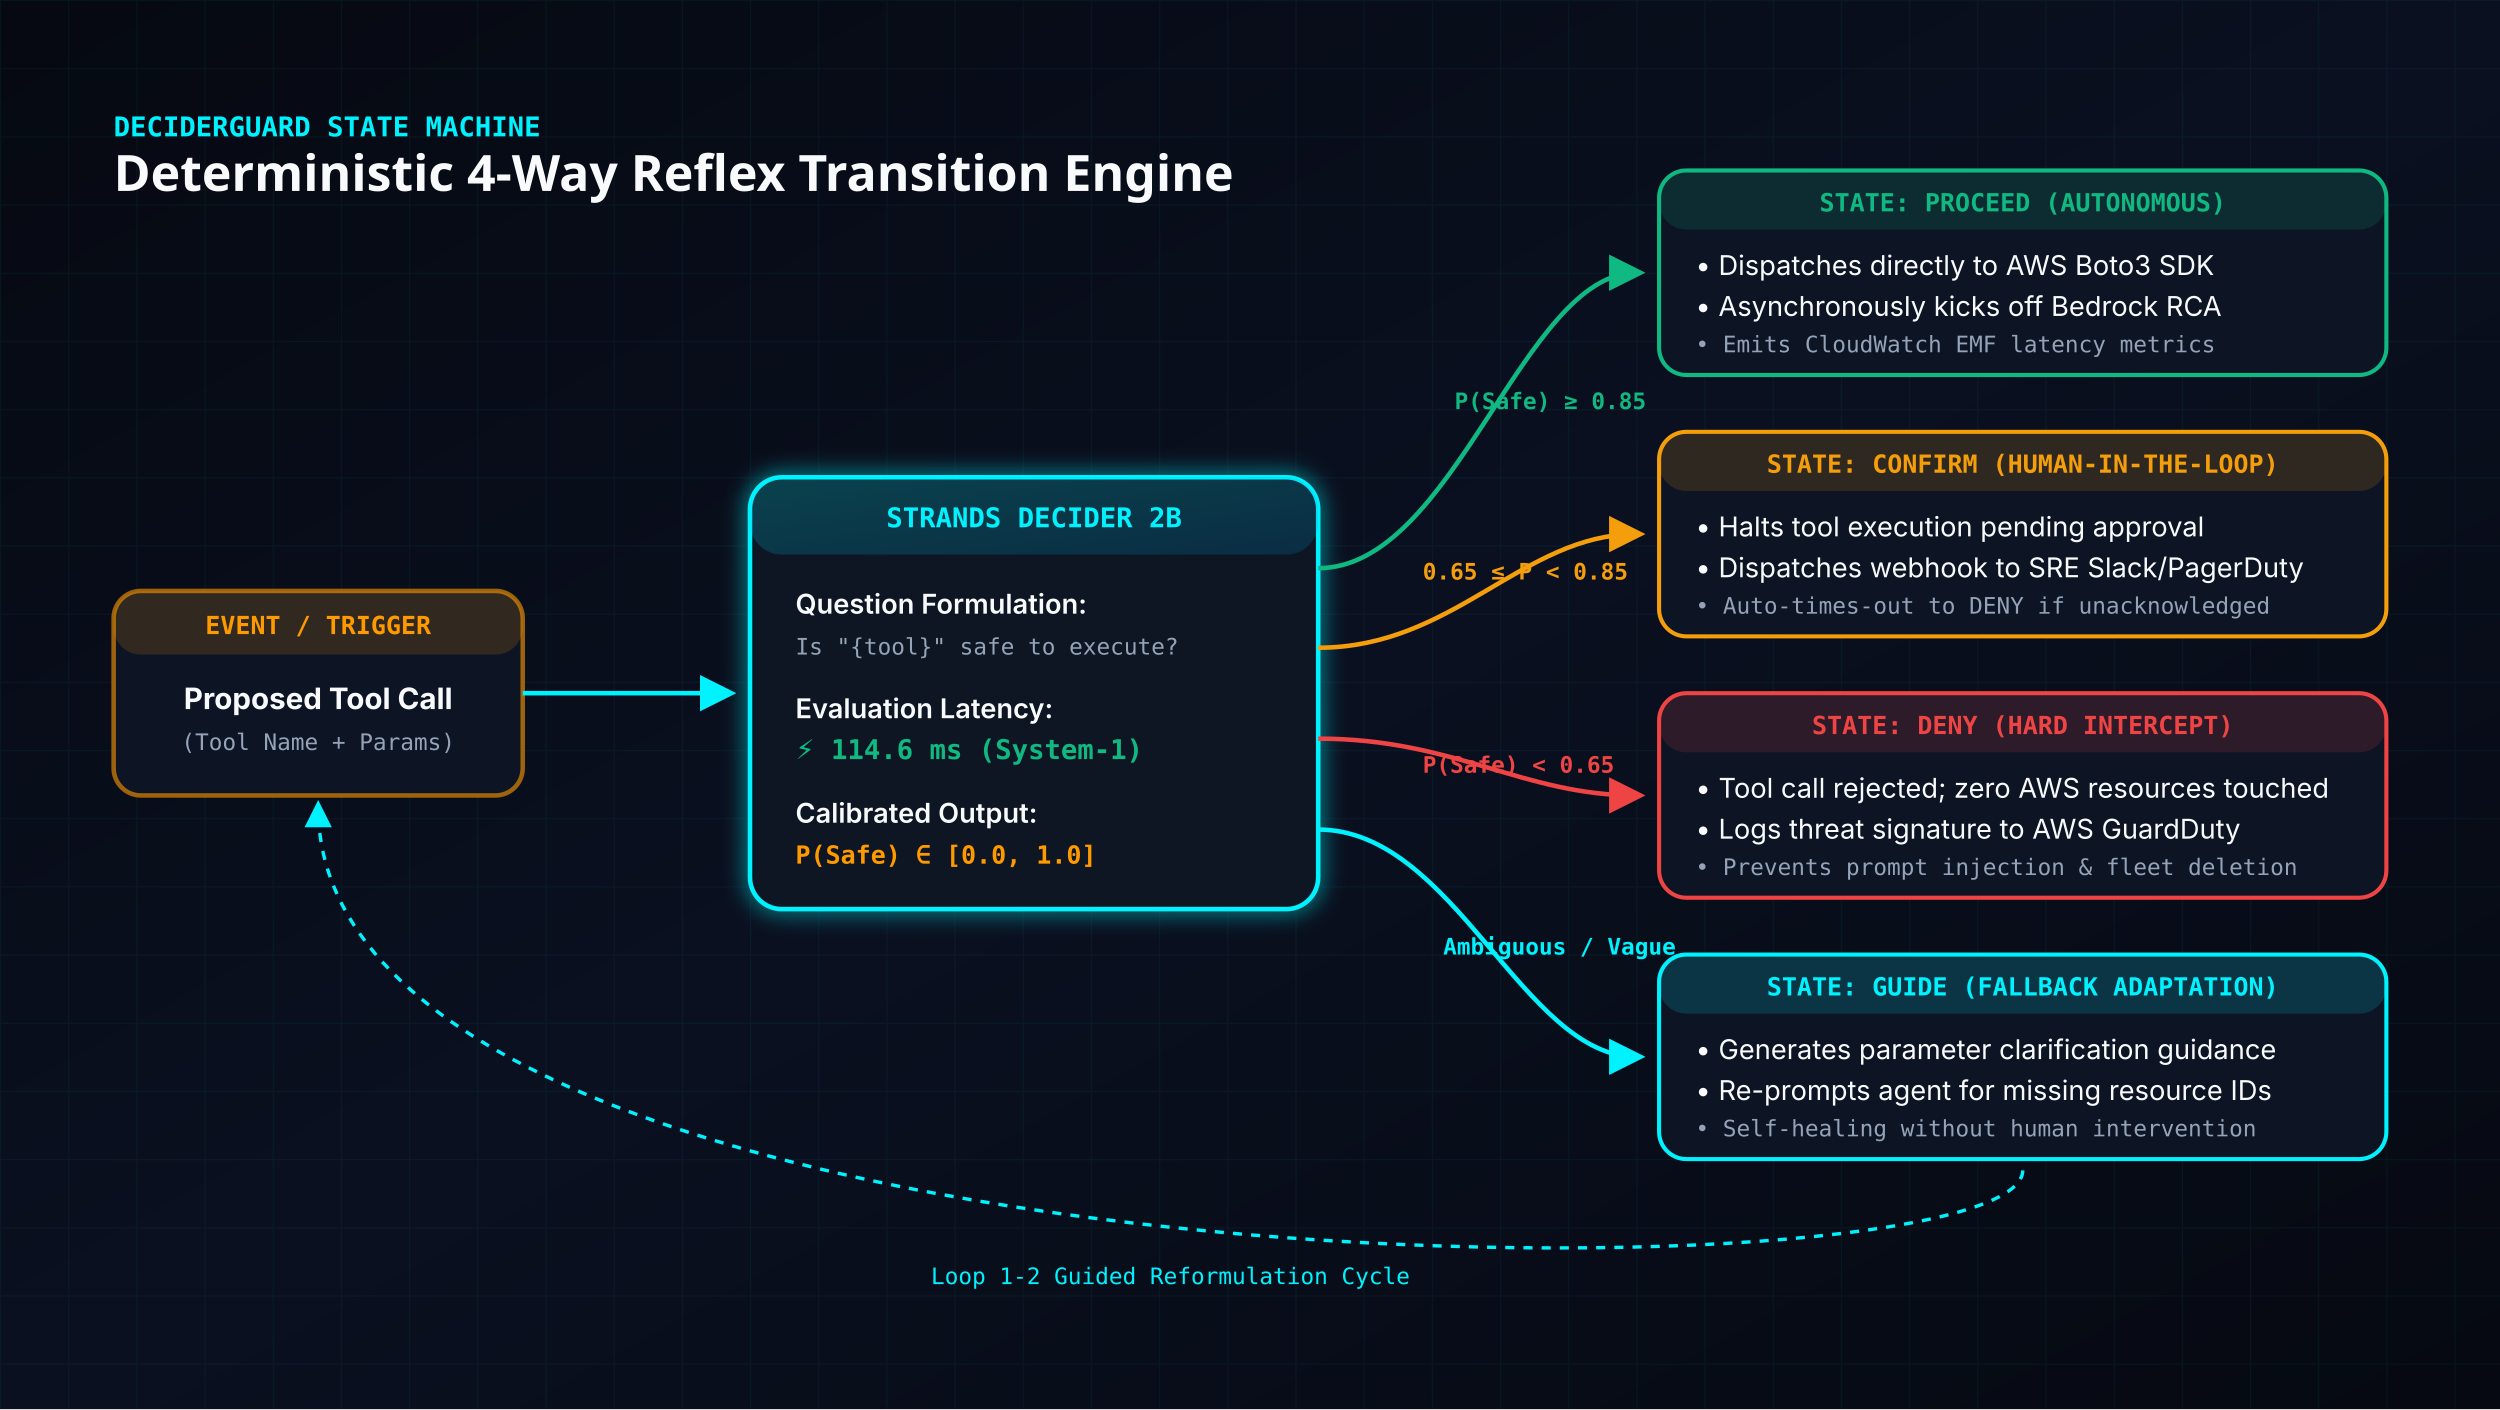
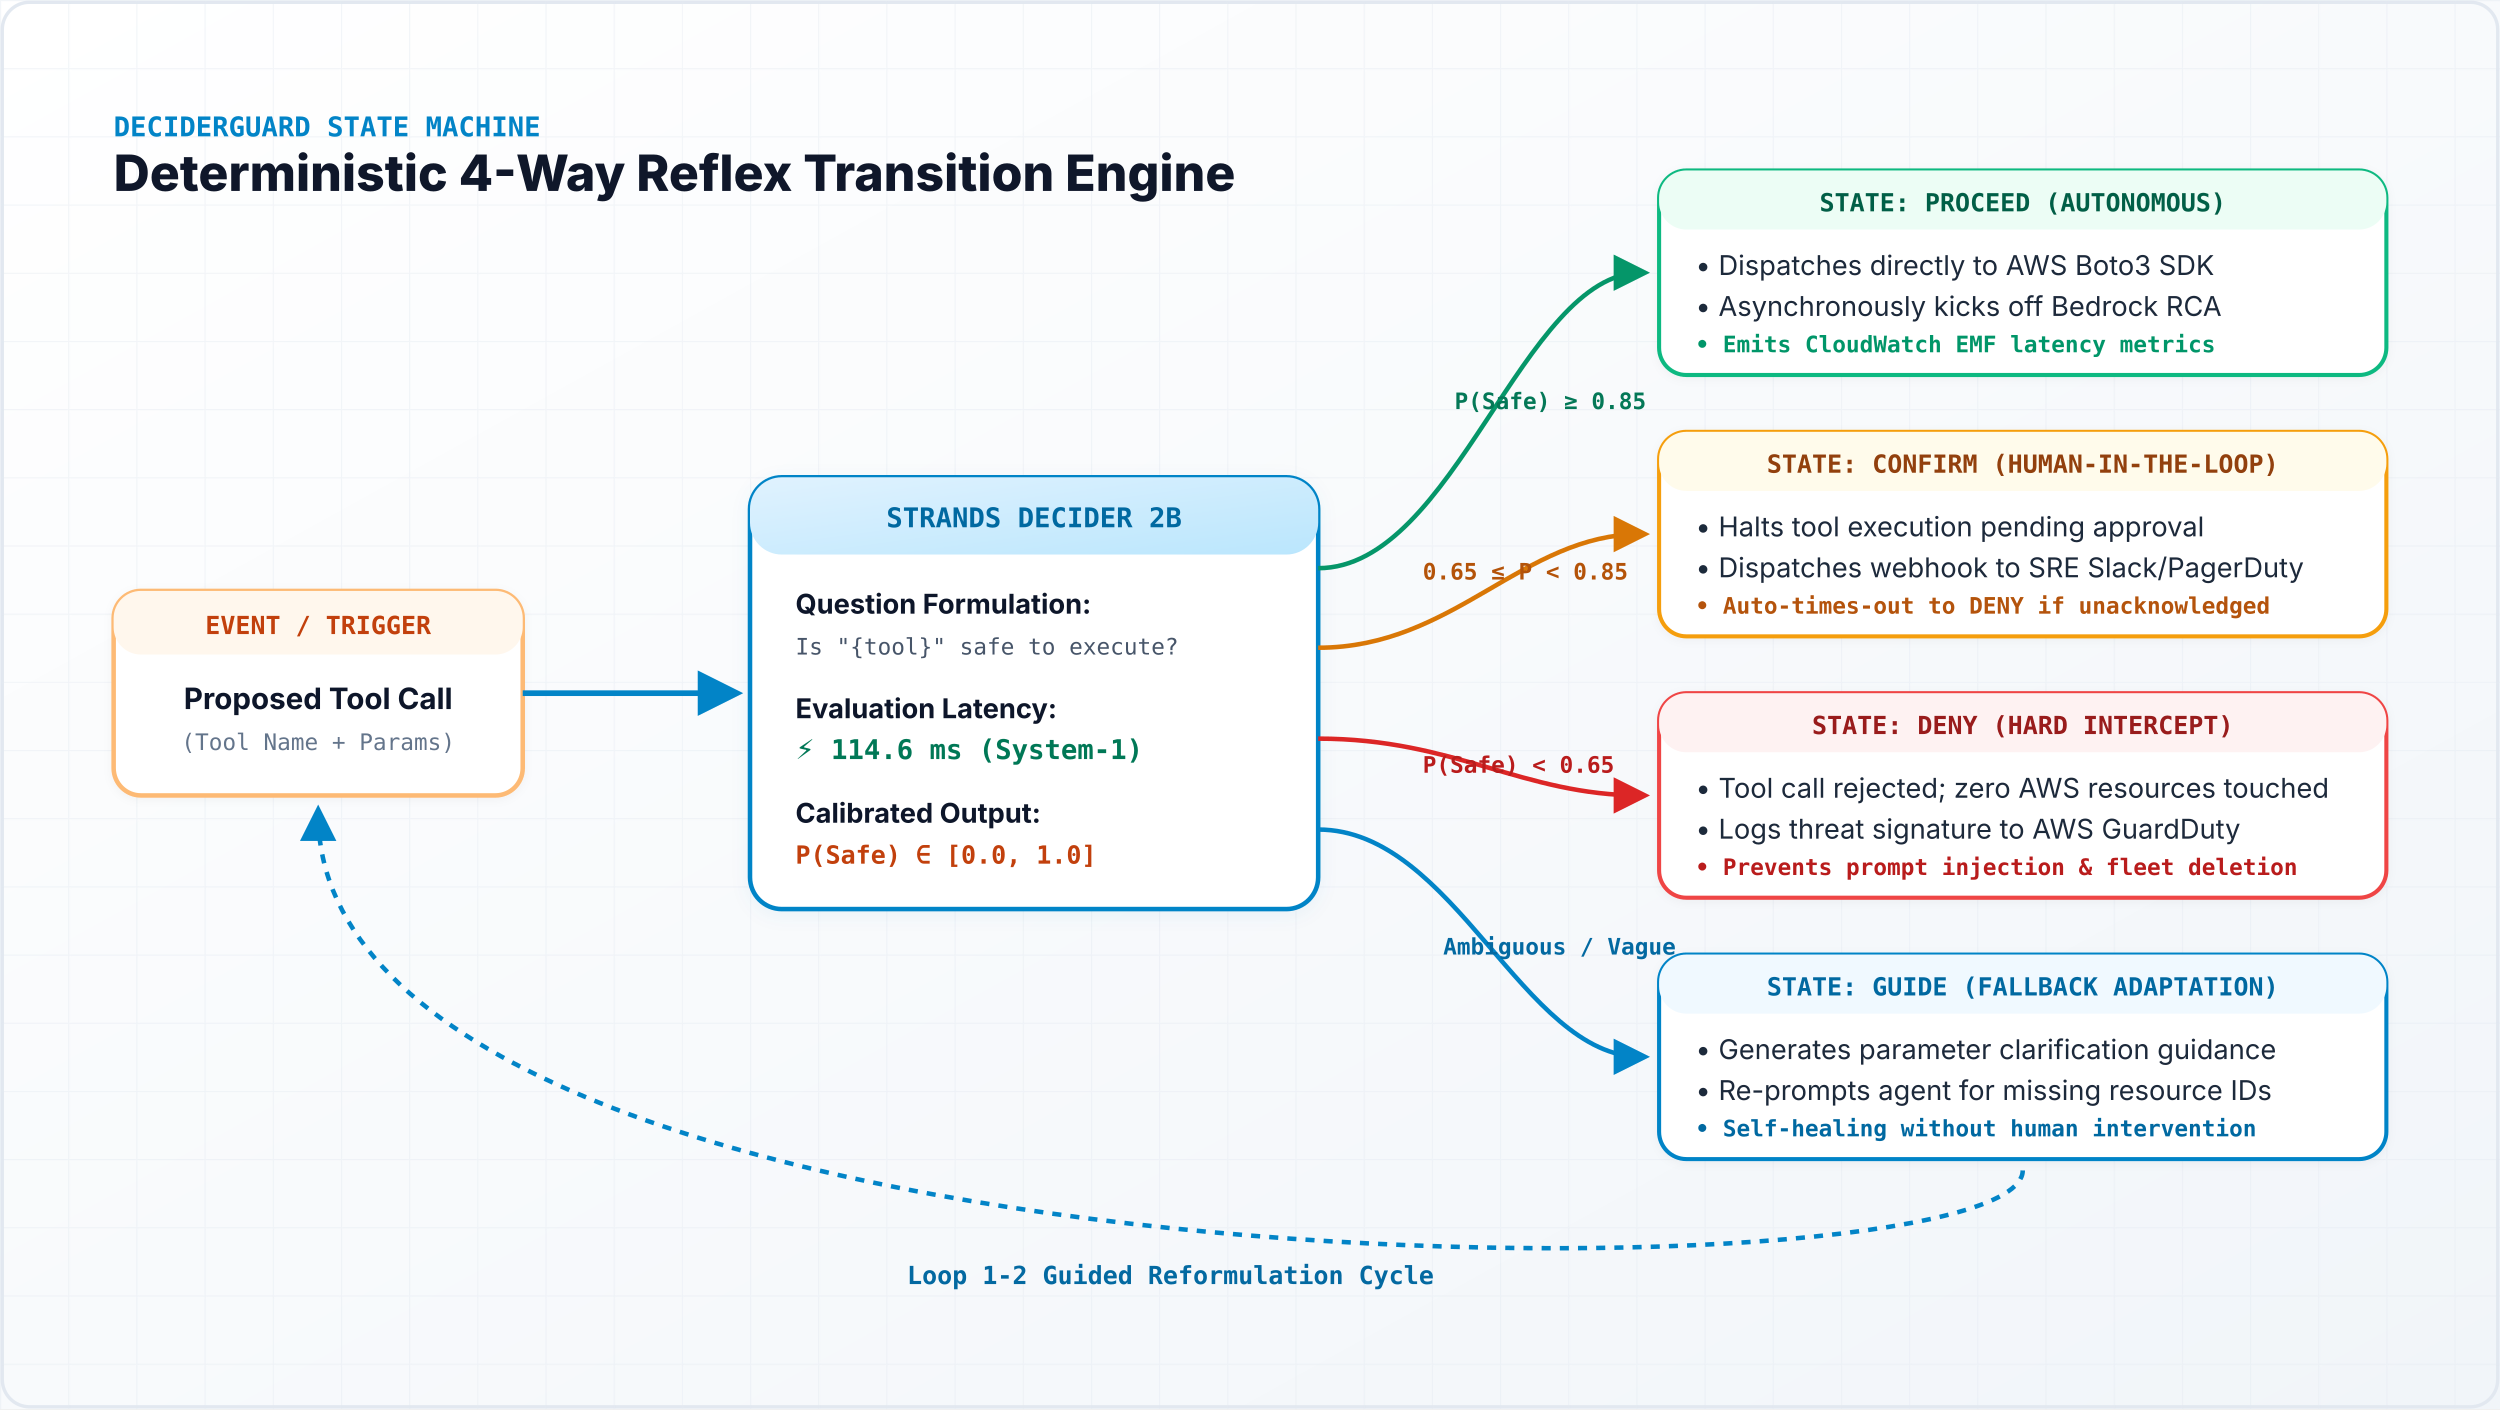
<svg xmlns="http://www.w3.org/2000/svg" viewBox="0 0 1100 620" width="100%" height="100%">
  <defs>
    <linearGradient id="smBgGrad" x1="0%" y1="0%" x2="100%" y2="100%">
-       <stop offset="0%" stop-color="#060911" />
-       <stop offset="50%" stop-color="#0A1020" />
-       <stop offset="100%" stop-color="#060911" />
+       <stop offset="0%" stop-color="#FFFFFF" />
+       <stop offset="50%" stop-color="#F8FAFC" />
+       <stop offset="100%" stop-color="#F1F5F9" />
    </linearGradient>
-     <linearGradient id="smCyan" x1="0%" y1="0%" x2="100%" y2="100%">
-       <stop offset="0%" stop-color="#00F2FE" />
-       <stop offset="100%" stop-color="#0284C7" />
+     <linearGradient id="smSky" x1="0%" y1="0%" x2="100%" y2="100%">
+       <stop offset="0%" stop-color="#E0F2FE" />
+       <stop offset="100%" stop-color="#BAE6FD" />
    </linearGradient>
-     <filter id="glowEffect" x="-20%" y="-20%" width="140%" height="140%">
-       <feGaussianBlur stdDeviation="5" result="blur" />
-       <feComposite in="SourceGraphic" in2="blur" operator="over" />
+     <filter id="smCardShadow" x="-5%" y="-5%" width="110%" height="115%">
+       <feDropShadow dx="0" dy="4" stdDeviation="8" flood-color="#0F172A" flood-opacity="0.06" />
+       <feDropShadow dx="0" dy="1" stdDeviation="2" flood-color="#0F172A" flood-opacity="0.04" />
+     </filter>
+     <filter id="smHeroShadow" x="-5%" y="-5%" width="110%" height="115%">
+       <feDropShadow dx="0" dy="8" stdDeviation="12" flood-color="#0284C7" flood-opacity="0.12" />
+       <feDropShadow dx="0" dy="2" stdDeviation="4" flood-color="#0284C7" flood-opacity="0.06" />
    </filter>
    <marker id="arrowHeadCyan" markerWidth="8" markerHeight="8" refX="6" refY="4" orient="auto">
-       <path d="M 0 0 L 8 4 L 0 8 z" fill="#00F2FE" />
+       <path d="M 0 0 L 8 4 L 0 8 z" fill="#0284C7" />
    </marker>
    <marker id="arrowHeadGreen" markerWidth="8" markerHeight="8" refX="6" refY="4" orient="auto">
-       <path d="M 0 0 L 8 4 L 0 8 z" fill="#10B981" />
+       <path d="M 0 0 L 8 4 L 0 8 z" fill="#059669" />
    </marker>
    <marker id="arrowHeadYellow" markerWidth="8" markerHeight="8" refX="6" refY="4" orient="auto">
-       <path d="M 0 0 L 8 4 L 0 8 z" fill="#F59E0B" />
+       <path d="M 0 0 L 8 4 L 0 8 z" fill="#D97706" />
    </marker>
    <marker id="arrowHeadRed" markerWidth="8" markerHeight="8" refX="6" refY="4" orient="auto">
-       <path d="M 0 0 L 8 4 L 0 8 z" fill="#EF4444" />
+       <path d="M 0 0 L 8 4 L 0 8 z" fill="#DC2626" />
    </marker>
  </defs>
  <rect width="1100" height="620" fill="url(#smBgGrad)" />
-   <g opacity="0.05">
+   <rect width="1098" height="618" x="1" y="1" rx="12" fill="none" stroke="#E2E8F0" stroke-width="1.5" />
+   <g opacity="0.4">
    <pattern id="smGrid" width="30" height="30" patternUnits="userSpaceOnUse">
-       <path d="M 30 0 L 0 0 0 30" fill="none" stroke="#00F2FE" stroke-width="1" />
+       <path d="M 30 0 L 0 0 0 30" fill="none" stroke="#E2E8F0" stroke-width="1" />
    </pattern>
    <rect width="1100" height="620" fill="url(#smGrid)" />
  </g>
  <g transform="translate(50, 40)">
-     <text x="0" y="20" fill="#00F2FE" font-family="'JetBrains Mono', monospace" font-size="12" font-weight="700">DECIDERGUARD STATE MACHINE</text>
-     <text x="0" y="44" fill="#F8FAFC" font-family="'Outfit', sans-serif" font-size="22" font-weight="800">Deterministic 4-Way Reflex Transition Engine</text>
+     <text x="0" y="20" fill="#0284C7" font-family="'JetBrains Mono', monospace" font-size="12" font-weight="700">DECIDERGUARD STATE MACHINE</text>
+     <text x="0" y="44" fill="#0F172A" font-family="'Outfit', -apple-system, sans-serif" font-size="22" font-weight="800">Deterministic 4-Way Reflex Transition Engine</text>
  </g>
-   <g transform="translate(50, 260)">
-     <rect width="180" height="90" rx="12" fill="#0D1424" stroke="rgba(255, 153, 0, 0.6)" stroke-width="2" />
-     <rect width="180" height="28" rx="12" fill="rgba(255, 153, 0, 0.15)" />
-     <text x="90" y="19" fill="#FF9900" font-family="'JetBrains Mono', monospace" font-size="11" font-weight="700" text-anchor="middle">EVENT / TRIGGER</text>
-     <text x="90" y="52" fill="#F8FAFC" font-family="'Inter', sans-serif" font-size="13" font-weight="700" text-anchor="middle">Proposed Tool Call</text>
-     <text x="90" y="70" fill="#94A3B8" font-family="'JetBrains Mono', monospace" font-size="10" text-anchor="middle">(Tool Name + Params)</text>
+   <g transform="translate(50, 260)" filter="url(#smCardShadow)">
+     <rect width="180" height="90" rx="12" fill="#FFFFFF" stroke="#FDBA74" stroke-width="2" />
+     <rect width="180" height="28" rx="12" fill="#FFF7ED" />
+     <text x="90" y="19" fill="#C2410C" font-family="'JetBrains Mono', monospace" font-size="11" font-weight="700" text-anchor="middle">EVENT / TRIGGER</text>
+     <text x="90" y="52" fill="#0F172A" font-family="'Inter', sans-serif" font-size="13" font-weight="700" text-anchor="middle">Proposed Tool Call</text>
+     <text x="90" y="70" fill="#64748B" font-family="'JetBrains Mono', monospace" font-size="10" text-anchor="middle">(Tool Name + Params)</text>
  </g>
-   <path d="M 230 305 L 320 305" stroke="#00F2FE" stroke-width="2" marker-end="url(#arrowHeadCyan)" />
-   <g transform="translate(330, 210)">
-     <rect width="250" height="190" rx="14" fill="#0D1424" stroke="#00F2FE" stroke-width="2" filter="url(#glowEffect)" />
-     <rect width="250" height="34" rx="14" fill="url(#smCyan)" opacity="0.2" />
-     <text x="125" y="22" fill="#00F2FE" font-family="'JetBrains Mono', monospace" font-size="12" font-weight="800" text-anchor="middle">STRANDS DECIDER 2B</text>
-     <text x="20" y="60" fill="#F8FAFC" font-family="'Inter', sans-serif" font-size="12" font-weight="600">Question Formulation:</text>
-     <text x="20" y="78" fill="#94A3B8" font-family="'JetBrains Mono', monospace" font-size="10">Is "{tool}" safe to execute?</text>
-     <text x="20" y="106" fill="#F8FAFC" font-family="'Inter', sans-serif" font-size="12" font-weight="600">Evaluation Latency:</text>
-     <text x="20" y="124" fill="#10B981" font-family="'JetBrains Mono', monospace" font-size="12" font-weight="700">⚡ 114.6 ms (System-1)</text>
-     <text x="20" y="152" fill="#F8FAFC" font-family="'Inter', sans-serif" font-size="12" font-weight="600">Calibrated Output:</text>
-     <text x="20" y="170" fill="#FF9900" font-family="'JetBrains Mono', monospace" font-size="11" font-weight="700">P(Safe) ∈ [0.0, 1.0]</text>
+   <path d="M 230 305 L 322 305" stroke="#0284C7" stroke-width="2.5" marker-end="url(#arrowHeadCyan)" />
+   <g transform="translate(330, 210)" filter="url(#smHeroShadow)">
+     <rect width="250" height="190" rx="14" fill="#FFFFFF" stroke="#0284C7" stroke-width="2" />
+     <rect width="250" height="34" rx="14" fill="url(#smSky)" />
+     <text x="125" y="22" fill="#0369A1" font-family="'JetBrains Mono', monospace" font-size="12" font-weight="800" text-anchor="middle">STRANDS DECIDER 2B</text>
+     <text x="20" y="60" fill="#0F172A" font-family="'Inter', sans-serif" font-size="12" font-weight="700">Question Formulation:</text>
+     <text x="20" y="78" fill="#475569" font-family="'JetBrains Mono', monospace" font-size="10">Is "{tool}" safe to execute?</text>
+     <text x="20" y="106" fill="#0F172A" font-family="'Inter', sans-serif" font-size="12" font-weight="700">Evaluation Latency:</text>
+     <text x="20" y="124" fill="#047857" font-family="'JetBrains Mono', monospace" font-size="12" font-weight="800">⚡ 114.6 ms (System-1)</text>
+     <text x="20" y="152" fill="#0F172A" font-family="'Inter', sans-serif" font-size="12" font-weight="700">Calibrated Output:</text>
+     <text x="20" y="170" fill="#C2410C" font-family="'JetBrains Mono', monospace" font-size="11" font-weight="700">P(Safe) ∈ [0.0, 1.0]</text>
  </g>
-   <path d="M 580 250 C 640 250, 670 120, 720 120" stroke="#10B981" stroke-width="2" fill="none" marker-end="url(#arrowHeadGreen)" />
-   <text x="640" y="180" fill="#10B981" font-family="'JetBrains Mono', monospace" font-size="10" font-weight="700">P(Safe) ≥ 0.85</text>
-   <g transform="translate(730, 75)">
-     <rect width="320" height="90" rx="12" fill="#0D1424" stroke="#10B981" stroke-width="1.8" />
-     <rect width="320" height="26" rx="12" fill="rgba(16, 185, 129, 0.15)" />
-     <text x="160" y="18" fill="#10B981" font-family="'JetBrains Mono', monospace" font-size="11" font-weight="800" text-anchor="middle">STATE: PROCEED (AUTONOMOUS)</text>
-     <text x="16" y="46" fill="#F8FAFC" font-family="'Inter', sans-serif" font-size="12">• Dispatches directly to AWS Boto3 SDK</text>
-     <text x="16" y="64" fill="#F8FAFC" font-family="'Inter', sans-serif" font-size="12">• Asynchronously kicks off Bedrock RCA</text>
-     <text x="16" y="80" fill="#94A3B8" font-family="'JetBrains Mono', monospace" font-size="10">• Emits CloudWatch EMF latency metrics</text>
+   <path d="M 580 250 C 640 250, 670 120, 722 120" stroke="#059669" stroke-width="2" fill="none" marker-end="url(#arrowHeadGreen)" />
+   <text x="640" y="180" fill="#047857" font-family="'JetBrains Mono', monospace" font-size="10" font-weight="700">P(Safe) ≥ 0.85</text>
+   <g transform="translate(730, 75)" filter="url(#smCardShadow)">
+     <rect width="320" height="90" rx="12" fill="#FFFFFF" stroke="#10B981" stroke-width="1.8" />
+     <rect width="320" height="26" rx="12" fill="#ECFDF5" />
+     <text x="160" y="18" fill="#065F46" font-family="'JetBrains Mono', monospace" font-size="11" font-weight="800" text-anchor="middle">STATE: PROCEED (AUTONOMOUS)</text>
+     <text x="16" y="46" fill="#1E293B" font-family="'Inter', sans-serif" font-size="12">• Dispatches directly to AWS Boto3 SDK</text>
+     <text x="16" y="64" fill="#1E293B" font-family="'Inter', sans-serif" font-size="12">• Asynchronously kicks off Bedrock RCA</text>
+     <text x="16" y="80" fill="#059669" font-family="'JetBrains Mono', monospace" font-size="10" font-weight="600">• Emits CloudWatch EMF latency metrics</text>
  </g>
-   <path d="M 580 285 C 640 285, 670 235, 720 235" stroke="#F59E0B" stroke-width="2" fill="none" marker-end="url(#arrowHeadYellow)" />
-   <text x="626" y="255" fill="#F59E0B" font-family="'JetBrains Mono', monospace" font-size="10" font-weight="700">0.65 ≤ P &lt; 0.85</text>
-   <g transform="translate(730, 190)">
-     <rect width="320" height="90" rx="12" fill="#0D1424" stroke="#F59E0B" stroke-width="1.8" />
-     <rect width="320" height="26" rx="12" fill="rgba(245, 158, 11, 0.15)" />
-     <text x="160" y="18" fill="#F59E0B" font-family="'JetBrains Mono', monospace" font-size="11" font-weight="800" text-anchor="middle">STATE: CONFIRM (HUMAN-IN-THE-LOOP)</text>
-     <text x="16" y="46" fill="#F8FAFC" font-family="'Inter', sans-serif" font-size="12">• Halts tool execution pending approval</text>
-     <text x="16" y="64" fill="#F8FAFC" font-family="'Inter', sans-serif" font-size="12">• Dispatches webhook to SRE Slack/PagerDuty</text>
-     <text x="16" y="80" fill="#94A3B8" font-family="'JetBrains Mono', monospace" font-size="10">• Auto-times-out to DENY if unacknowledged</text>
+   <path d="M 580 285 C 640 285, 670 235, 722 235" stroke="#D97706" stroke-width="2" fill="none" marker-end="url(#arrowHeadYellow)" />
+   <text x="626" y="255" fill="#B45309" font-family="'JetBrains Mono', monospace" font-size="10" font-weight="700">0.65 ≤ P &lt; 0.85</text>
+   <g transform="translate(730, 190)" filter="url(#smCardShadow)">
+     <rect width="320" height="90" rx="12" fill="#FFFFFF" stroke="#F59E0B" stroke-width="1.8" />
+     <rect width="320" height="26" rx="12" fill="#FFFBEB" />
+     <text x="160" y="18" fill="#92400E" font-family="'JetBrains Mono', monospace" font-size="11" font-weight="800" text-anchor="middle">STATE: CONFIRM (HUMAN-IN-THE-LOOP)</text>
+     <text x="16" y="46" fill="#1E293B" font-family="'Inter', sans-serif" font-size="12">• Halts tool execution pending approval</text>
+     <text x="16" y="64" fill="#1E293B" font-family="'Inter', sans-serif" font-size="12">• Dispatches webhook to SRE Slack/PagerDuty</text>
+     <text x="16" y="80" fill="#B45309" font-family="'JetBrains Mono', monospace" font-size="10" font-weight="600">• Auto-times-out to DENY if unacknowledged</text>
  </g>
-   <path d="M 580 325 C 640 325, 670 350, 720 350" stroke="#EF4444" stroke-width="2" fill="none" marker-end="url(#arrowHeadRed)" />
-   <text x="626" y="340" fill="#EF4444" font-family="'JetBrains Mono', monospace" font-size="10" font-weight="700">P(Safe) &lt; 0.65</text>
-   <g transform="translate(730, 305)">
-     <rect width="320" height="90" rx="12" fill="#0D1424" stroke="#EF4444" stroke-width="1.8" />
-     <rect width="320" height="26" rx="12" fill="rgba(239, 68, 68, 0.15)" />
-     <text x="160" y="18" fill="#EF4444" font-family="'JetBrains Mono', monospace" font-size="11" font-weight="800" text-anchor="middle">STATE: DENY (HARD INTERCEPT)</text>
-     <text x="16" y="46" fill="#F8FAFC" font-family="'Inter', sans-serif" font-size="12">• Tool call rejected; zero AWS resources touched</text>
-     <text x="16" y="64" fill="#F8FAFC" font-family="'Inter', sans-serif" font-size="12">• Logs threat signature to AWS GuardDuty</text>
-     <text x="16" y="80" fill="#94A3B8" font-family="'JetBrains Mono', monospace" font-size="10">• Prevents prompt injection &amp; fleet deletion</text>
+   <path d="M 580 325 C 640 325, 670 350, 722 350" stroke="#DC2626" stroke-width="2" fill="none" marker-end="url(#arrowHeadRed)" />
+   <text x="626" y="340" fill="#B91C1C" font-family="'JetBrains Mono', monospace" font-size="10" font-weight="700">P(Safe) &lt; 0.65</text>
+   <g transform="translate(730, 305)" filter="url(#smCardShadow)">
+     <rect width="320" height="90" rx="12" fill="#FFFFFF" stroke="#EF4444" stroke-width="1.8" />
+     <rect width="320" height="26" rx="12" fill="#FEF2F2" />
+     <text x="160" y="18" fill="#991B1B" font-family="'JetBrains Mono', monospace" font-size="11" font-weight="800" text-anchor="middle">STATE: DENY (HARD INTERCEPT)</text>
+     <text x="16" y="46" fill="#1E293B" font-family="'Inter', sans-serif" font-size="12">• Tool call rejected; zero AWS resources touched</text>
+     <text x="16" y="64" fill="#1E293B" font-family="'Inter', sans-serif" font-size="12">• Logs threat signature to AWS GuardDuty</text>
+     <text x="16" y="80" fill="#B91C1C" font-family="'JetBrains Mono', monospace" font-size="10" font-weight="600">• Prevents prompt injection &amp; fleet deletion</text>
  </g>
-   <path d="M 580 365 C 640 365, 670 465, 720 465" stroke="#00F2FE" stroke-width="2" fill="none" marker-end="url(#arrowHeadCyan)" />
-   <text x="635" y="420" fill="#00F2FE" font-family="'JetBrains Mono', monospace" font-size="10" font-weight="700">Ambiguous / Vague</text>
-   <g transform="translate(730, 420)">
-     <rect width="320" height="90" rx="12" fill="#0D1424" stroke="#00F2FE" stroke-width="1.8" />
-     <rect width="320" height="26" rx="12" fill="rgba(0, 242, 254, 0.15)" />
-     <text x="160" y="18" fill="#00F2FE" font-family="'JetBrains Mono', monospace" font-size="11" font-weight="800" text-anchor="middle">STATE: GUIDE (FALLBACK ADAPTATION)</text>
-     <text x="16" y="46" fill="#F8FAFC" font-family="'Inter', sans-serif" font-size="12">• Generates parameter clarification guidance</text>
-     <text x="16" y="64" fill="#F8FAFC" font-family="'Inter', sans-serif" font-size="12">• Re-prompts agent for missing resource IDs</text>
-     <text x="16" y="80" fill="#94A3B8" font-family="'JetBrains Mono', monospace" font-size="10">• Self-healing without human intervention</text>
+   <path d="M 580 365 C 640 365, 670 465, 722 465" stroke="#0284C7" stroke-width="2" fill="none" marker-end="url(#arrowHeadCyan)" />
+   <text x="635" y="420" fill="#0369A1" font-family="'JetBrains Mono', monospace" font-size="10" font-weight="700">Ambiguous / Vague</text>
+   <g transform="translate(730, 420)" filter="url(#smCardShadow)">
+     <rect width="320" height="90" rx="12" fill="#FFFFFF" stroke="#0284C7" stroke-width="1.8" />
+     <rect width="320" height="26" rx="12" fill="#F0F9FF" />
+     <text x="160" y="18" fill="#0369A1" font-family="'JetBrains Mono', monospace" font-size="11" font-weight="800" text-anchor="middle">STATE: GUIDE (FALLBACK ADAPTATION)</text>
+     <text x="16" y="46" fill="#1E293B" font-family="'Inter', sans-serif" font-size="12">• Generates parameter clarification guidance</text>
+     <text x="16" y="64" fill="#1E293B" font-family="'Inter', sans-serif" font-size="12">• Re-prompts agent for missing resource IDs</text>
+     <text x="16" y="80" fill="#0369A1" font-family="'JetBrains Mono', monospace" font-size="10" font-weight="600">• Self-healing without human intervention</text>
  </g>
-   <path d="M 890 515 C 890 575, 140 575, 140 355" stroke="#00F2FE" stroke-width="1.5" stroke-dasharray="4 4" fill="none" marker-end="url(#arrowHeadCyan)" />
-   <text x="515" y="565" fill="#00F2FE" font-family="'JetBrains Mono', monospace" font-size="10" text-anchor="middle">Loop 1-2 Guided Reformulation Cycle</text>
+   <path d="M 890 515 C 890 575, 140 575, 140 358" stroke="#0284C7" stroke-width="2" stroke-dasharray="4 4" fill="none" marker-end="url(#arrowHeadCyan)" />
+   <text x="515" y="565" fill="#0369A1" font-family="'JetBrains Mono', monospace" font-size="11" font-weight="700" text-anchor="middle">Loop 1-2 Guided Reformulation Cycle</text>
</svg>
